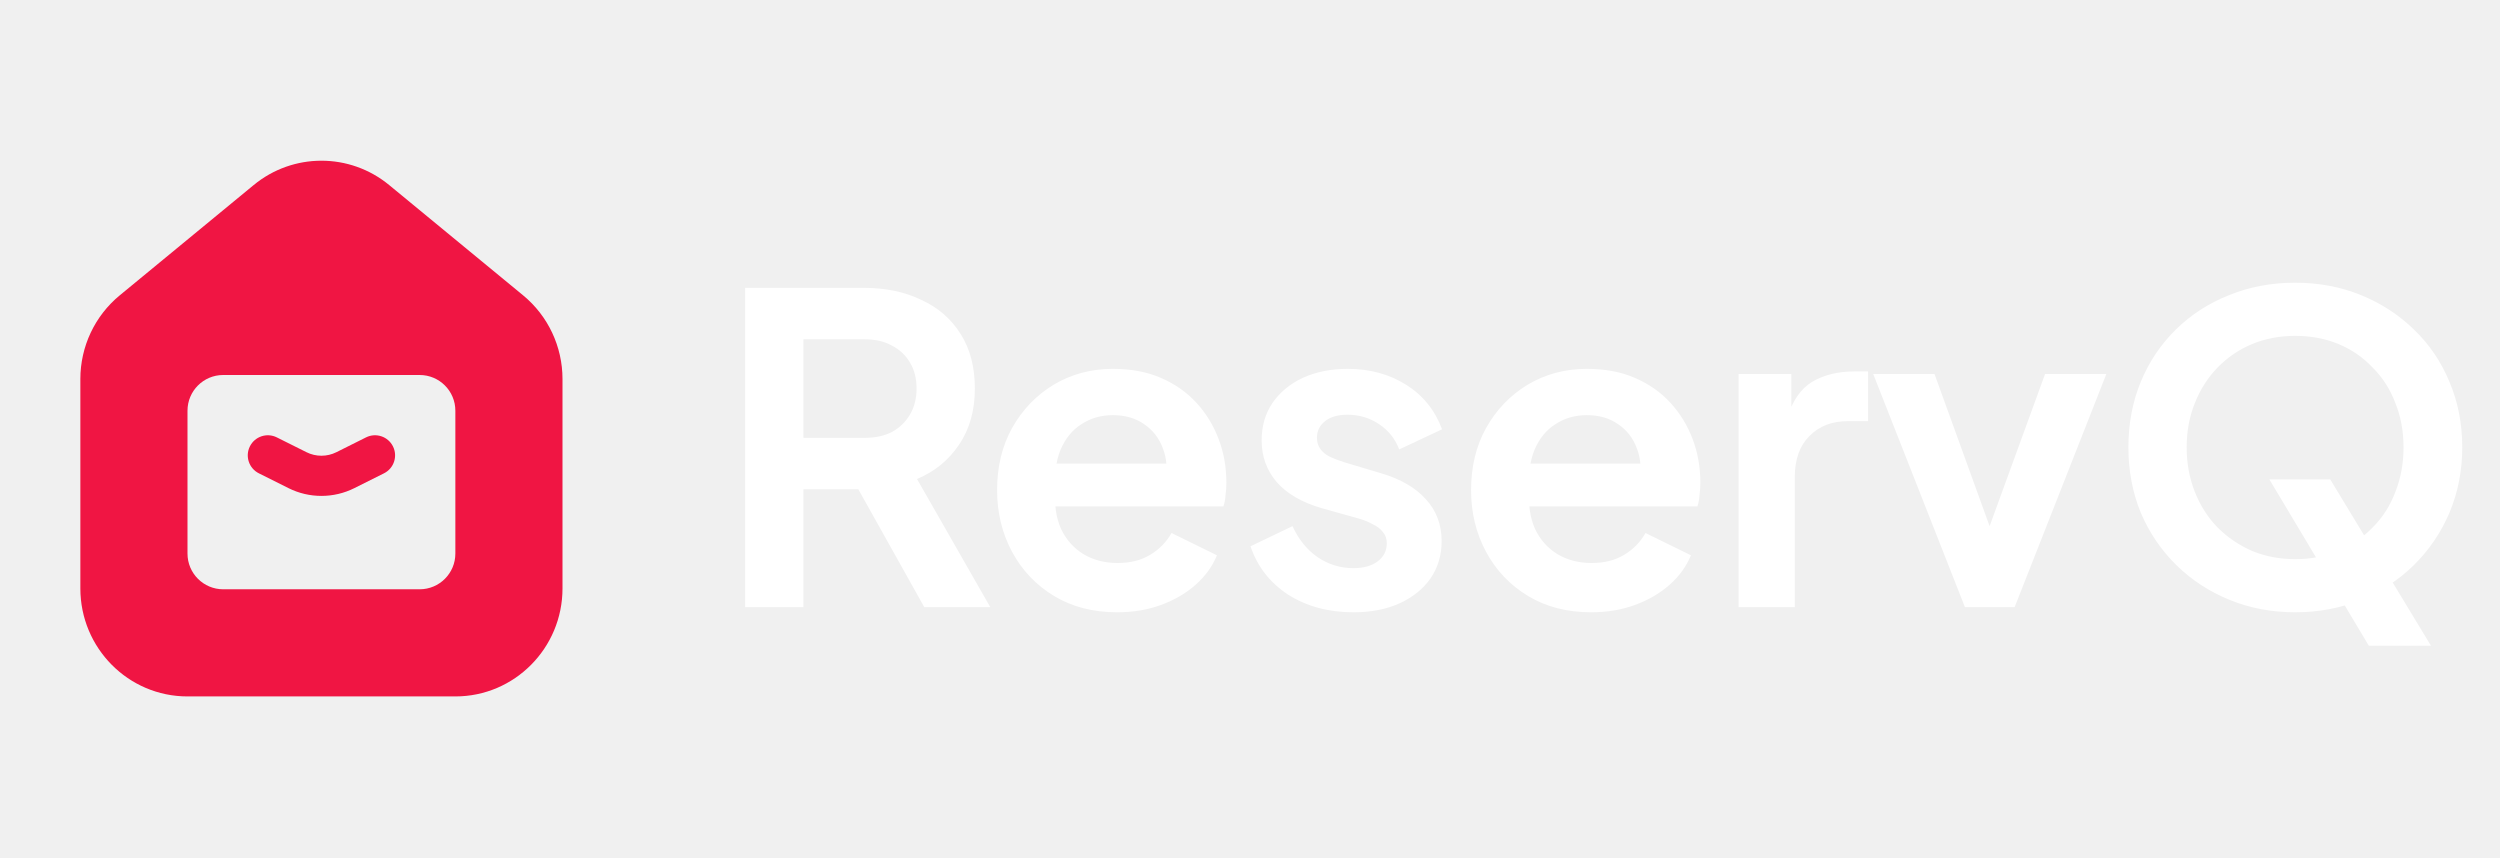
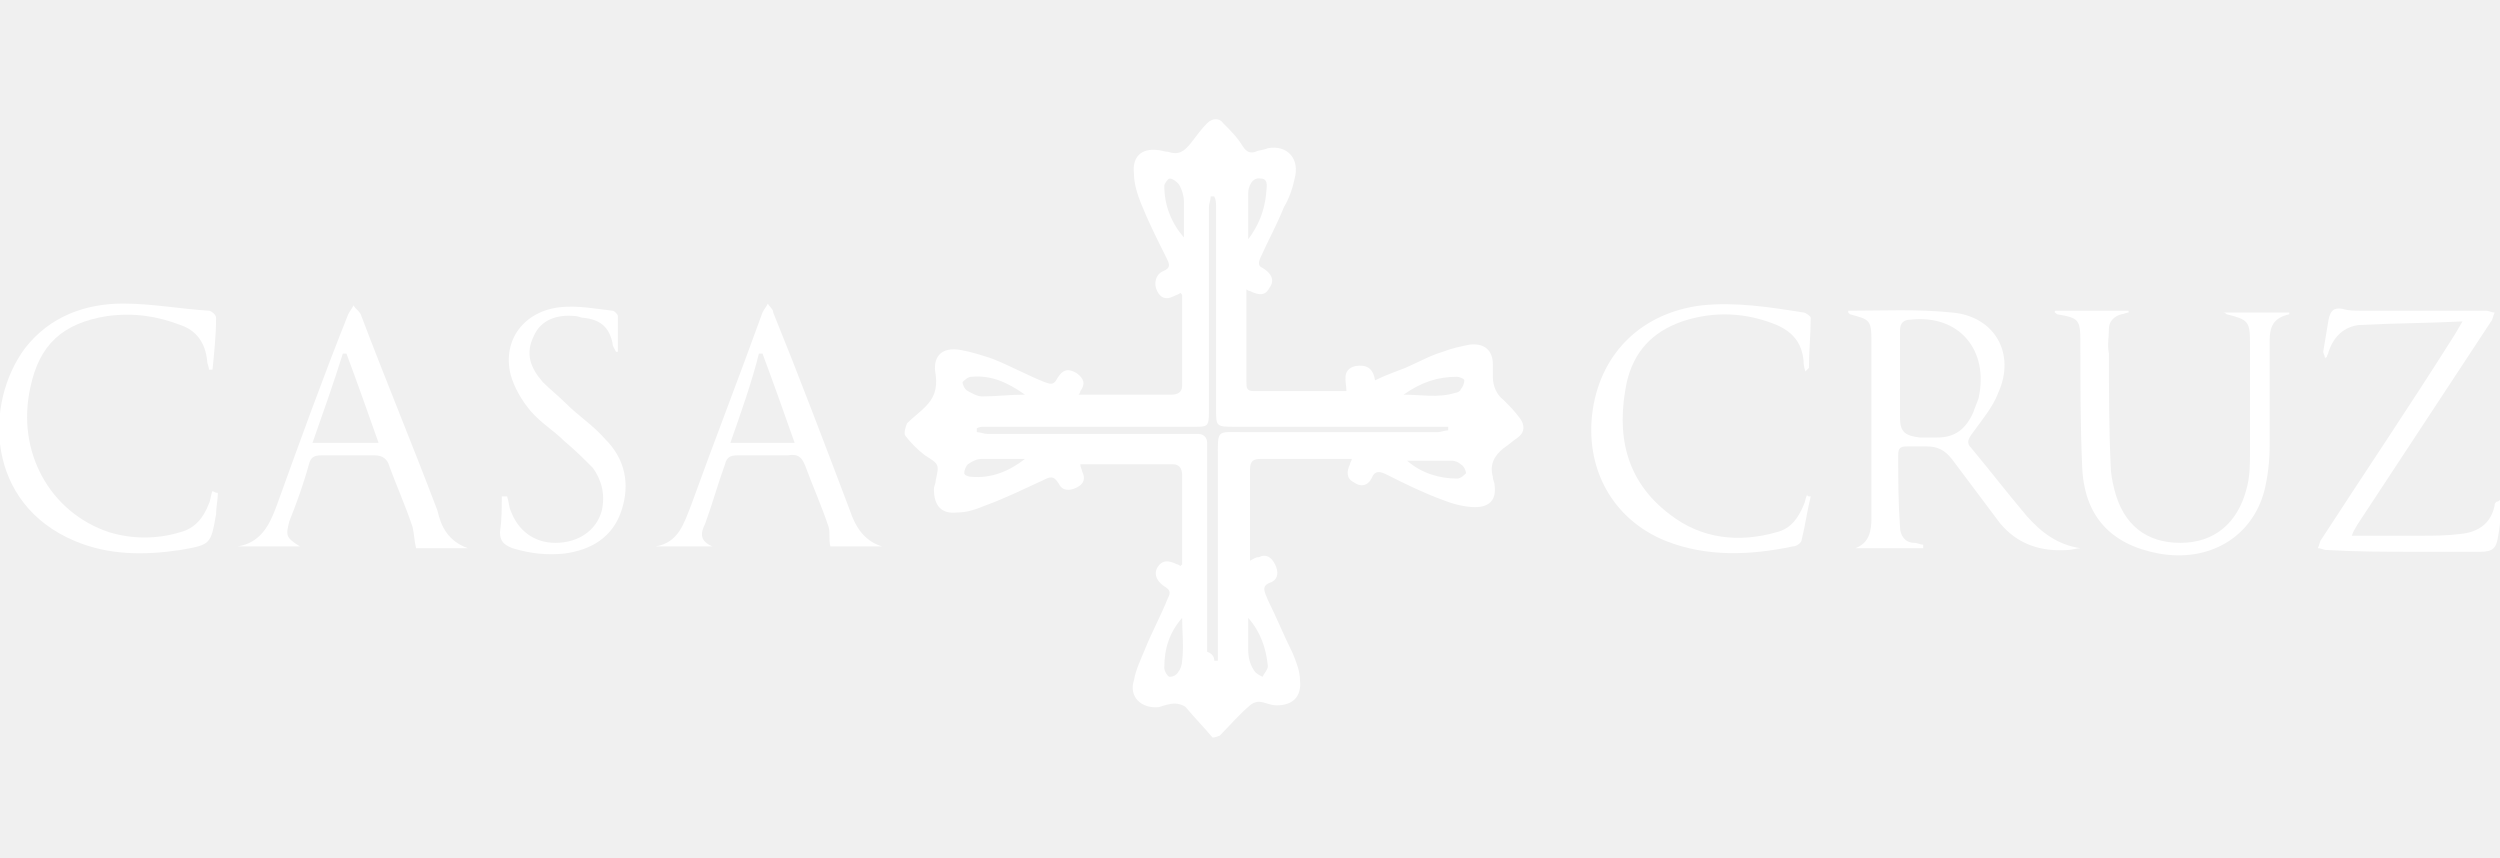
- <svg xmlns="http://www.w3.org/2000/svg" width="140" height="48" viewBox="0 0 140 48" fill="none">
-   <path fill-rule="evenodd" clip-rule="evenodd" d="M31.5 21.226V32.95C31.5 36.291 28.814 39 25.5 39H10.5C7.186 39 4.5 36.291 4.5 32.95V21.226C4.5 19.409 5.309 17.689 6.705 16.54L14.205 10.364C16.413 8.545 19.587 8.545 21.795 10.364L29.295 16.54C30.691 17.689 31.5 19.409 31.5 21.226ZM10.5 23C10.5 21.895 11.395 21 12.5 21H23.5C24.605 21 25.5 21.895 25.5 23V31C25.5 32.105 24.605 33 23.5 33H12.5C11.395 33 10.5 32.105 10.5 31V23ZM13.994 24.997C14.272 24.441 14.947 24.216 15.503 24.494L17.162 25.323C17.689 25.587 18.311 25.587 18.839 25.323L20.497 24.494C21.053 24.216 21.728 24.441 22.006 24.997C22.284 25.552 22.059 26.228 21.503 26.506L19.845 27.335C18.683 27.916 17.317 27.916 16.155 27.335L14.497 26.506C13.941 26.228 13.716 25.552 13.994 24.997Z" fill="#F01543" />
-   <path d="M41.728 34V16.12H48.376C49.592 16.12 50.664 16.344 51.592 16.792C52.536 17.224 53.272 17.864 53.8 18.712C54.328 19.544 54.592 20.56 54.592 21.76C54.592 22.992 54.296 24.04 53.704 24.904C53.128 25.768 52.344 26.408 51.352 26.824L55.456 34H51.76L47.368 26.152L49.48 27.4H44.992V34H41.728ZM44.992 24.52H48.424C49.016 24.52 49.528 24.408 49.96 24.184C50.392 23.944 50.728 23.616 50.968 23.2C51.208 22.784 51.328 22.304 51.328 21.76C51.328 21.2 51.208 20.72 50.968 20.32C50.728 19.904 50.392 19.584 49.96 19.36C49.528 19.12 49.016 19 48.424 19H44.992V24.52ZM62.557 34.288C61.213 34.288 60.037 33.984 59.029 33.376C58.021 32.768 57.237 31.944 56.677 30.904C56.117 29.864 55.837 28.712 55.837 27.448C55.837 26.136 56.117 24.976 56.677 23.968C57.253 22.944 58.029 22.136 59.005 21.544C59.997 20.952 61.101 20.656 62.317 20.656C63.341 20.656 64.237 20.824 65.005 21.16C65.789 21.496 66.453 21.96 66.997 22.552C67.541 23.144 67.957 23.824 68.245 24.592C68.533 25.344 68.677 26.16 68.677 27.04C68.677 27.264 68.661 27.496 68.629 27.736C68.613 27.976 68.573 28.184 68.509 28.36H58.429V25.96H66.733L65.245 27.088C65.389 26.352 65.349 25.696 65.125 25.12C64.917 24.544 64.565 24.088 64.069 23.752C63.589 23.416 63.005 23.248 62.317 23.248C61.661 23.248 61.077 23.416 60.565 23.752C60.053 24.072 59.661 24.552 59.389 25.192C59.133 25.816 59.037 26.576 59.101 27.472C59.037 28.272 59.141 28.984 59.413 29.608C59.701 30.216 60.117 30.688 60.661 31.024C61.221 31.36 61.861 31.528 62.581 31.528C63.301 31.528 63.909 31.376 64.405 31.072C64.917 30.768 65.317 30.36 65.605 29.848L68.149 31.096C67.893 31.72 67.493 32.272 66.949 32.752C66.405 33.232 65.757 33.608 65.005 33.88C64.269 34.152 63.453 34.288 62.557 34.288ZM75.788 34.288C74.396 34.288 73.18 33.96 72.14 33.304C71.116 32.632 70.412 31.728 70.028 30.592L72.38 29.464C72.716 30.2 73.18 30.776 73.772 31.192C74.38 31.608 75.052 31.816 75.788 31.816C76.364 31.816 76.82 31.688 77.156 31.432C77.492 31.176 77.66 30.84 77.66 30.424C77.66 30.168 77.588 29.96 77.444 29.8C77.316 29.624 77.132 29.48 76.892 29.368C76.668 29.24 76.42 29.136 76.148 29.056L74.012 28.456C72.908 28.136 72.068 27.648 71.492 26.992C70.932 26.336 70.652 25.56 70.652 24.664C70.652 23.864 70.852 23.168 71.252 22.576C71.668 21.968 72.236 21.496 72.956 21.16C73.692 20.824 74.532 20.656 75.476 20.656C76.708 20.656 77.796 20.952 78.74 21.544C79.684 22.136 80.356 22.968 80.756 24.04L78.356 25.168C78.132 24.576 77.756 24.104 77.228 23.752C76.7 23.4 76.108 23.224 75.452 23.224C74.924 23.224 74.508 23.344 74.204 23.584C73.9 23.824 73.748 24.136 73.748 24.52C73.748 24.76 73.812 24.968 73.94 25.144C74.068 25.32 74.244 25.464 74.468 25.576C74.708 25.688 74.98 25.792 75.284 25.888L77.372 26.512C78.444 26.832 79.268 27.312 79.844 27.952C80.436 28.592 80.732 29.376 80.732 30.304C80.732 31.088 80.524 31.784 80.108 32.392C79.692 32.984 79.116 33.448 78.38 33.784C77.644 34.12 76.78 34.288 75.788 34.288ZM89.1 34.288C87.756 34.288 86.58 33.984 85.572 33.376C84.564 32.768 83.78 31.944 83.22 30.904C82.66 29.864 82.38 28.712 82.38 27.448C82.38 26.136 82.66 24.976 83.22 23.968C83.796 22.944 84.572 22.136 85.548 21.544C86.54 20.952 87.644 20.656 88.86 20.656C89.884 20.656 90.78 20.824 91.548 21.16C92.332 21.496 92.996 21.96 93.54 22.552C94.084 23.144 94.5 23.824 94.788 24.592C95.076 25.344 95.22 26.16 95.22 27.04C95.22 27.264 95.204 27.496 95.172 27.736C95.156 27.976 95.116 28.184 95.052 28.36H84.972V25.96H93.276L91.788 27.088C91.932 26.352 91.892 25.696 91.668 25.12C91.46 24.544 91.108 24.088 90.612 23.752C90.132 23.416 89.548 23.248 88.86 23.248C88.204 23.248 87.62 23.416 87.108 23.752C86.596 24.072 86.204 24.552 85.932 25.192C85.676 25.816 85.58 26.576 85.644 27.472C85.58 28.272 85.684 28.984 85.956 29.608C86.244 30.216 86.66 30.688 87.204 31.024C87.764 31.36 88.404 31.528 89.124 31.528C89.844 31.528 90.452 31.376 90.948 31.072C91.46 30.768 91.86 30.36 92.148 29.848L94.692 31.096C94.436 31.72 94.036 32.272 93.492 32.752C92.948 33.232 92.3 33.608 91.548 33.88C90.812 34.152 89.996 34.288 89.1 34.288ZM97.363 34V20.944H100.315V23.848L100.075 23.416C100.379 22.44 100.851 21.76 101.491 21.376C102.147 20.992 102.931 20.8 103.843 20.8H104.611V23.584H103.483C102.587 23.584 101.867 23.864 101.323 24.424C100.779 24.968 100.507 25.736 100.507 26.728V34H97.363ZM110.036 34L104.9 20.944H108.332L112.052 31.216H110.78L114.524 20.944H117.956L112.82 34H110.036ZM128.526 34.288C127.214 34.288 125.99 34.056 124.854 33.592C123.718 33.128 122.726 32.48 121.878 31.648C121.03 30.816 120.366 29.84 119.886 28.72C119.422 27.584 119.19 26.36 119.19 25.048C119.19 23.72 119.422 22.496 119.886 21.376C120.35 20.256 121.006 19.28 121.854 18.448C122.702 17.616 123.694 16.976 124.83 16.528C125.966 16.064 127.198 15.832 128.526 15.832C129.854 15.832 131.086 16.064 132.222 16.528C133.358 16.992 134.35 17.64 135.198 18.472C136.046 19.288 136.702 20.256 137.166 21.376C137.646 22.496 137.886 23.72 137.886 25.048C137.886 26.36 137.646 27.584 137.166 28.72C136.686 29.84 136.022 30.816 135.174 31.648C134.326 32.48 133.334 33.128 132.198 33.592C131.078 34.056 129.854 34.288 128.526 34.288ZM128.526 31.312C129.406 31.312 130.214 31.16 130.95 30.856C131.686 30.536 132.326 30.096 132.87 29.536C133.43 28.976 133.854 28.312 134.142 27.544C134.446 26.776 134.598 25.944 134.598 25.048C134.598 24.152 134.446 23.328 134.142 22.576C133.854 21.808 133.43 21.144 132.87 20.584C132.326 20.008 131.686 19.568 130.95 19.264C130.214 18.96 129.406 18.808 128.526 18.808C127.662 18.808 126.862 18.96 126.126 19.264C125.39 19.568 124.742 20.008 124.182 20.584C123.638 21.144 123.214 21.808 122.91 22.576C122.606 23.328 122.454 24.152 122.454 25.048C122.454 25.944 122.606 26.776 122.91 27.544C123.214 28.312 123.638 28.976 124.182 29.536C124.742 30.096 125.39 30.536 126.126 30.856C126.862 31.16 127.662 31.312 128.526 31.312ZM132.654 36.16L127.086 26.848H130.494L136.134 36.16H132.654Z" fill="white" />
+ <svg xmlns="http://www.w3.org/2000/svg" version="1.1" id="Layer_1" width="140px" height="48px" viewBox="0 0 140 48" style="enable-background:new 0 0 140 48;" xml:space="preserve">
+   <style type="text/css">
+ 	.st0{fill:#FFFFFF;}
+ </style>
+   <g>
+     <path class="st0" d="M67.9,41.3c-0.5-0.6-1-1.1-1.5-1.7c-0.1-0.1-0.4-0.2-0.6-0.2c-0.3,0-0.6,0.1-0.9,0.2c-1,0.1-1.7-0.6-1.4-1.5   c0.1-0.6,0.4-1.2,0.6-1.7c0.4-1,0.9-1.9,1.3-2.9c0.1-0.2,0.2-0.4-0.1-0.6c-0.5-0.3-0.7-0.7-0.5-1.1c0.3-0.5,0.7-0.4,1.1-0.2   c0,0,0.1,0,0.2,0.1c0,0,0.1-0.1,0.1-0.1c0-1.7,0-3.3,0-5c0-0.4-0.2-0.6-0.5-0.6c-1.7,0-3.4,0-5.2,0c0,0.2,0.1,0.3,0.1,0.4   c0.2,0.4,0.1,0.7-0.3,0.9c-0.4,0.2-0.8,0.2-1-0.2c-0.3-0.5-0.5-0.4-0.9-0.2c-1.1,0.5-2.1,1-3.2,1.4c-0.5,0.2-1,0.4-1.6,0.4   c-0.9,0.1-1.3-0.4-1.3-1.3c0-0.2,0.1-0.3,0.1-0.5c0.2-0.9,0.2-0.9-0.6-1.4c-0.4-0.3-0.8-0.7-1.1-1.1c-0.1-0.1,0-0.5,0.1-0.7   c0.3-0.3,0.7-0.6,1-0.9c0.5-0.5,0.7-1,0.6-1.8c-0.2-1,0.3-1.6,1.4-1.4c0.6,0.1,1.2,0.3,1.8,0.5c1,0.4,1.9,0.9,2.9,1.3   c0.3,0.1,0.5,0.2,0.7-0.2c0.3-0.5,0.6-0.6,1.1-0.3c0.4,0.3,0.5,0.6,0.2,1c0,0,0,0.1-0.1,0.2c0.2,0,0.3,0,0.5,0c1.6,0,3.1,0,4.7,0   c0.3,0,0.6-0.1,0.6-0.5c0-1.7,0-3.4,0-5c0-0.1,0-0.1-0.1-0.2c-0.1,0.1-0.2,0.1-0.4,0.2c-0.4,0.2-0.7,0.1-0.9-0.3   c-0.2-0.4-0.1-0.9,0.3-1.1c0.5-0.2,0.4-0.4,0.2-0.8c-0.5-1-1-2-1.4-3c-0.2-0.5-0.4-1.1-0.4-1.7c-0.1-0.9,0.4-1.4,1.3-1.3   c0.2,0,0.4,0.1,0.6,0.1c0.6,0.2,0.9,0,1.3-0.5c0.3-0.4,0.6-0.8,0.9-1.1c0.3-0.3,0.7-0.3,0.9,0c0.4,0.4,0.8,0.8,1.1,1.3   c0.2,0.3,0.4,0.4,0.7,0.3c0.2-0.1,0.5-0.1,0.7-0.2c1.1-0.2,1.8,0.6,1.5,1.7c-0.1,0.5-0.3,1.1-0.6,1.6c-0.4,1-0.9,1.9-1.3,2.8   c-0.1,0.2-0.2,0.5,0.1,0.6c0.5,0.3,0.7,0.7,0.4,1.1c-0.2,0.4-0.5,0.5-1.1,0.2c0,0-0.1,0-0.2-0.1c0,0.5,0,0.9,0,1.4   c0,1.3,0,2.5,0,3.8c0,0.3,0,0.5,0.4,0.5c1.7,0,3.4,0,5.2,0c0-0.5-0.3-1.2,0.5-1.4c0.6-0.1,1,0.1,1.1,0.8c0.6-0.3,1.2-0.5,1.7-0.7   c0.7-0.3,1.4-0.7,2.1-0.9c0.5-0.2,1-0.3,1.5-0.4c0.8-0.1,1.3,0.3,1.3,1.1c0,0.2,0,0.4,0,0.7c0,0.5,0.2,1,0.6,1.3   c0.3,0.3,0.6,0.6,0.9,1c0.3,0.4,0.3,0.8-0.1,1.1c-0.3,0.2-0.5,0.4-0.8,0.6c-0.5,0.4-0.8,0.9-0.6,1.6c0,0.2,0.1,0.3,0.1,0.5   c0.1,0.8-0.3,1.2-1.1,1.2c-0.6,0-1.3-0.2-1.8-0.4c-1.1-0.4-2.1-0.9-3.1-1.4c-0.4-0.2-0.7-0.3-0.9,0.2c-0.2,0.4-0.6,0.5-1,0.2   c-0.4-0.2-0.4-0.6-0.2-1c0-0.1,0.1-0.2,0.1-0.3c-0.2,0-0.4,0-0.5,0c-1.5,0-3.1,0-4.6,0c-0.4,0-0.6,0.1-0.6,0.6c0,1.7,0,3.3,0,5.1   c0.2-0.1,0.3-0.2,0.5-0.2c0.4-0.2,0.7,0,0.9,0.4c0.2,0.4,0.2,0.8-0.2,1c-0.6,0.2-0.4,0.5-0.2,1c0.5,1,0.9,2,1.4,3   c0.2,0.5,0.4,1,0.4,1.5c0.1,0.9-0.4,1.4-1.3,1.4c-0.4,0-0.7-0.2-1-0.2c-0.2,0-0.4,0.1-0.5,0.2c-0.6,0.5-1.1,1.1-1.7,1.7   C68,41.3,68,41.3,67.9,41.3z M68,37c0.1,0,0.2,0,0.2,0c0-0.2,0-0.4,0-0.6c0-3.6,0-7.2,0-10.7c0-1.7-0.1-1.5,1.5-1.5   c3.6,0,7.2,0,10.8,0c0.2,0,0.4-0.1,0.6-0.1c0-0.1,0-0.1,0-0.2c-0.2,0-0.4,0-0.6,0c-3.8,0-7.5,0-11.3,0c-1.1,0-1.1,0-1.1-1   c0-3.8,0-7.5,0-11.3c0-0.2,0-0.4-0.1-0.6c-0.1,0-0.1,0-0.2,0c0,0.2-0.1,0.4-0.1,0.6c0,3.8,0,7.6,0,11.5c0,0.8-0.1,0.8-0.8,0.8   c-3.9,0-7.9,0-11.8,0c-0.1,0-0.3,0-0.4,0.1c0,0.1,0,0.1,0,0.2c0.2,0,0.4,0.1,0.6,0.1c3.5,0,7,0,10.5,0c0.4,0,0.9,0,1.3,0   c0.3,0,0.5,0.2,0.5,0.5c0,0.2,0,0.4,0,0.6c0,3.7,0,7.4,0,11.1C67.9,36.6,68,36.8,68,37z M66.3,13.3c0-0.7,0-1.3,0-2   c0-0.3-0.1-0.7-0.3-1c-0.1-0.1-0.3-0.3-0.5-0.3c-0.1,0-0.3,0.3-0.3,0.4C65.2,11.5,65.6,12.5,66.3,13.3z M66.2,34.6   c-0.7,0.8-1,1.7-1,2.8c0,0.2,0.2,0.5,0.3,0.5c0.2,0,0.4-0.1,0.5-0.3c0.1-0.1,0.2-0.4,0.2-0.6C66.3,36.2,66.2,35.4,66.2,34.6z    M78.6,22.1c1,0,1.9,0.2,2.9-0.1c0.1,0,0.3-0.1,0.3-0.2c0.1-0.1,0.2-0.3,0.2-0.5c0-0.1-0.3-0.2-0.4-0.2   C80.5,21.1,79.6,21.4,78.6,22.1z M57.4,25.7c-0.8,0-1.6,0-2.4,0c-0.3,0-0.5,0.1-0.8,0.3c-0.1,0.1-0.2,0.3-0.2,0.5   c0,0.1,0.2,0.2,0.4,0.2C55.5,26.8,56.5,26.4,57.4,25.7z M69.9,34.6c0,0.6,0,1.2,0,1.8c0,0.4,0.1,0.8,0.3,1.1   c0.1,0.2,0.3,0.3,0.5,0.4c0.1-0.2,0.3-0.4,0.3-0.6C70.9,36.3,70.6,35.4,69.9,34.6z M69.9,13.4c0.6-0.8,0.9-1.6,1-2.5   c0-0.3,0.2-0.9-0.3-0.9c-0.5-0.1-0.7,0.5-0.7,0.8C69.9,11.6,69.9,12.5,69.9,13.4z M78.8,25.8c0.8,0.7,1.8,1,2.8,1   c0.2,0,0.4-0.2,0.5-0.3c0-0.1-0.1-0.4-0.3-0.5c-0.1-0.1-0.3-0.2-0.5-0.2C80.5,25.8,79.6,25.8,78.8,25.8z M57.4,22.1   c-1-0.7-1.9-1.1-3-1c-0.2,0-0.4,0.2-0.5,0.3c0,0.1,0.1,0.4,0.3,0.5c0.2,0.1,0.5,0.3,0.8,0.3C55.8,22.2,56.5,22.1,57.4,22.1z" />
+     <path class="st0" d="M107.7,30.7c-1.3,0-2.6,0-3.8,0c0.8-0.3,0.9-1,0.9-1.7c0-3.3,0-6.6,0-9.9c0-1.2-0.1-1.2-1.2-1.5   c0,0-0.1-0.1-0.1-0.1c0,0,0-0.1,0-0.1c1.9,0,3.9-0.1,5.8,0.1c2.4,0.2,3.6,2.3,2.6,4.5c-0.3,0.8-0.9,1.5-1.4,2.2   c-0.3,0.4-0.4,0.6-0.1,0.9c1,1.2,2,2.5,3.1,3.8c0.8,0.9,1.7,1.6,3,1.8c-0.2,0-0.5,0.1-0.7,0.1c-1.5,0.1-2.8-0.3-3.8-1.5   c-0.9-1.2-1.8-2.4-2.7-3.6c-0.4-0.5-0.8-0.7-1.4-0.7c-0.4,0-0.7,0-1.1,0c-0.4,0-0.5,0.1-0.5,0.5c0,1.3,0,2.6,0.1,4   c0,0.5,0.3,0.9,0.8,0.9c0.2,0,0.3,0.1,0.5,0.1C107.7,30.6,107.7,30.6,107.7,30.7z M107.9,24.5c0.2,0,0.4,0,0.6,0c1,0,1.6-0.5,2-1.4   c0.1-0.3,0.2-0.5,0.3-0.8c0.6-2.7-1.1-4.7-3.8-4.4c-0.4,0-0.6,0.2-0.6,0.6c0,1.6,0,3.3,0,4.9c0,0.8,0.3,1,1.1,1.1   C107.6,24.5,107.7,24.5,107.9,24.5z" />
+     <path class="st0" d="M115.1,17.4c1.4,0,2.7,0,4.1,0c0,0,0,0.1,0,0.1c-0.1,0-0.3,0.1-0.4,0.1c-0.4,0.1-0.7,0.4-0.7,0.8   c0,0.5-0.1,0.9,0,1.4c0,2.1,0,4.2,0.1,6.3c0,0.4,0.1,0.9,0.2,1.3c0.5,2,1.8,3,3.7,3c1.9,0,3.2-1.1,3.7-3c0.2-0.7,0.2-1.4,0.2-2.1   c0-2,0-4.1,0-6.1c0-1.2-0.1-1.3-1.3-1.6c0,0-0.1-0.1-0.2-0.1c1.3,0,2.5,0,3.7,0c0,0,0,0.1,0,0.1c-0.9,0.2-1.1,0.7-1.1,1.5   c0,2,0,3.9,0,5.9c0,0.8-0.1,1.7-0.3,2.5c-0.7,2.6-3.1,4-5.9,3.5c-2.7-0.5-4.2-2.1-4.3-4.9c-0.1-2.3-0.1-4.7-0.1-7   c0-1.2-0.1-1.3-1.3-1.5C115.1,17.5,115,17.5,115.1,17.4C115,17.4,115,17.4,115.1,17.4z" />
+     <path class="st0" d="M131.7,30c1.3,0,2.5,0,3.8,0c0.8,0,1.5,0,2.3-0.1c1-0.1,1.7-0.6,1.9-1.6c0-0.1,0-0.1,0.1-0.2   c0,0,0.1,0,0.2-0.1c0,0.2,0.1,0.4,0.1,0.6c-0.1,0.5-0.1,0.9-0.2,1.4c-0.1,0.7-0.3,0.9-1,0.9c-1.2,0-2.4,0-3.6,0c-1.7,0-3.3,0-5-0.1   c-0.2,0-0.3-0.1-0.5-0.1c0.1-0.2,0.1-0.4,0.2-0.5c2.4-3.7,4.9-7.4,7.3-11.2c0.2-0.3,0.3-0.5,0.6-1c-2,0.1-3.9,0.1-5.8,0.2   c-0.8,0.1-1.4,0.6-1.7,1.5c0,0.1-0.1,0.2-0.1,0.3c0,0-0.1,0-0.1,0.1c0-0.2-0.1-0.3-0.1-0.4c0.1-0.6,0.2-1.2,0.3-1.8   c0.1-0.5,0.3-0.7,0.8-0.6c0.3,0.1,0.7,0.1,1,0.1c2.3,0,4.7,0,7,0c0.2,0,0.3,0.1,0.5,0.1c-0.1,0.2-0.1,0.4-0.2,0.5   c-2.5,3.8-5,7.6-7.5,11.4C131.9,29.6,131.8,29.7,131.7,30z" />
+     <path class="st0" d="M26.2,30.7c-1,0-2,0-2.9,0c-0.1-0.4-0.1-0.8-0.2-1.2c-0.4-1.2-0.9-2.3-1.3-3.4c-0.1-0.4-0.4-0.6-0.8-0.6   c-1,0-2,0-3,0c-0.4,0-0.6,0.1-0.7,0.5c-0.3,1.1-0.7,2.2-1.1,3.2c-0.2,0.8-0.2,0.9,0.6,1.4c-1.3,0-2.4,0-3.5,0c0,0,0,0,0,0   c1.3-0.2,1.8-1.2,2.2-2.3c1.3-3.6,2.6-7.2,4-10.7c0.1-0.2,0.2-0.3,0.3-0.5c0.1,0.2,0.3,0.3,0.4,0.5c1.4,3.7,2.9,7.3,4.3,11   C24.7,29.5,25.1,30.3,26.2,30.7z M21.2,24.8c-0.6-1.7-1.2-3.4-1.8-5c-0.1,0-0.1,0-0.2,0c-0.5,1.6-1.1,3.3-1.7,5   C18.9,24.8,20,24.8,21.2,24.8z" />
+     <path class="st0" d="M39.9,30.6c-1.1,0-2.1,0-3.2,0c1.3-0.2,1.6-1.3,2-2.3c1.3-3.6,2.7-7.2,4-10.8c0.1-0.2,0.2-0.3,0.3-0.5   c0.1,0.2,0.3,0.3,0.3,0.5c1.5,3.7,2.9,7.4,4.3,11.1c0.3,0.9,0.8,1.7,1.8,2c-1,0-2,0-2.9,0c-0.1-0.4,0-0.8-0.1-1.1   c-0.4-1.2-0.9-2.3-1.3-3.4c-0.2-0.5-0.4-0.7-1-0.6c-0.9,0-1.9,0-2.8,0c-0.4,0-0.6,0.1-0.7,0.5c-0.4,1.1-0.7,2.2-1.1,3.3   C39.2,29.9,39.2,30.3,39.9,30.6z M40.9,24.8c1.3,0,2.4,0,3.6,0c-0.6-1.7-1.2-3.4-1.8-5c-0.1,0-0.1,0-0.2,0   C42.1,21.4,41.5,23.1,40.9,24.8z" />
+     <path class="st0" d="M101.4,27.8c-0.2,0.8-0.3,1.6-0.5,2.4c0,0.2-0.3,0.4-0.5,0.4c-2.4,0.5-4.8,0.6-7.1-0.3c-3-1.2-4.6-4.1-4.1-7.4   c0.5-3.2,2.8-5.4,6.1-5.8c1.9-0.2,3.8,0.1,5.7,0.4c0.1,0,0.4,0.2,0.4,0.3c0,0.9-0.1,1.9-0.1,2.8c0,0-0.1,0.1-0.2,0.2   c-0.1-0.3-0.1-0.5-0.1-0.6c-0.1-1-0.6-1.6-1.5-2c-1.7-0.7-3.5-0.8-5.3-0.2c-1.7,0.6-2.7,1.7-3.1,3.4c-0.6,2.9-0.1,5.5,2.4,7.4   c1.8,1.4,3.9,1.6,6,1c0.8-0.2,1.2-0.8,1.5-1.5c0.1-0.2,0.1-0.4,0.2-0.6C101.2,27.8,101.3,27.8,101.4,27.8z" />
+     <path class="st0" d="M12.2,27.6c0,0.4-0.1,0.8-0.1,1.2c-0.3,1.7-0.3,1.7-2,2c-2,0.3-4,0.3-5.9-0.5c-5-2.1-5.1-7.7-2.8-10.8   c1.4-1.8,3.4-2.5,5.5-2.5c1.6,0,3.2,0.3,4.8,0.4c0.1,0,0.4,0.2,0.4,0.4c0,1-0.1,1.9-0.2,2.9c-0.1,0-0.1,0-0.2,0   c0-0.2-0.1-0.3-0.1-0.5c-0.1-1-0.6-1.7-1.5-2c-1.3-0.5-2.6-0.7-4.1-0.5c-2.5,0.4-3.8,1.6-4.3,4c-0.8,3.6,1.1,7,4.4,8.1   c1.3,0.4,2.7,0.4,4,0c0.8-0.2,1.3-0.8,1.6-1.6c0.1-0.2,0.1-0.5,0.2-0.7C12.1,27.6,12.1,27.6,12.2,27.6z" />
+     <path class="st0" d="M28.4,27.8c0.1,0.3,0.1,0.6,0.2,0.8c0.4,1.1,1.3,1.8,2.5,1.8c1.3,0,2.3-0.7,2.6-1.8c0.2-0.9,0-1.7-0.5-2.4   c-0.5-0.5-1-1-1.6-1.5c-0.6-0.6-1.3-1-1.9-1.7c-0.5-0.6-0.9-1.3-1.1-2c-0.5-2,0.8-3.6,2.8-3.8c1-0.1,2,0.1,2.9,0.2   c0.1,0,0.3,0.2,0.3,0.3c0,0.7,0,1.3,0,2c0,0-0.1,0-0.1,0c-0.1-0.2-0.2-0.3-0.2-0.5c-0.2-0.9-0.7-1.3-1.6-1.4   c-0.2,0-0.3-0.1-0.5-0.1c-1-0.1-1.9,0.2-2.3,1.1c-0.5,1-0.2,1.8,0.5,2.6c0.4,0.4,0.9,0.8,1.3,1.2c0.7,0.7,1.5,1.2,2.2,2   c1.1,1.1,1.4,2.5,0.9,4c-0.5,1.5-1.7,2.2-3.2,2.4c-1,0.1-1.9,0-2.9-0.3c-0.5-0.2-0.7-0.4-0.7-0.9c0.1-0.7,0.1-1.3,0.1-2   C28.3,27.8,28.4,27.8,28.4,27.8z" />
+   </g>
</svg>
